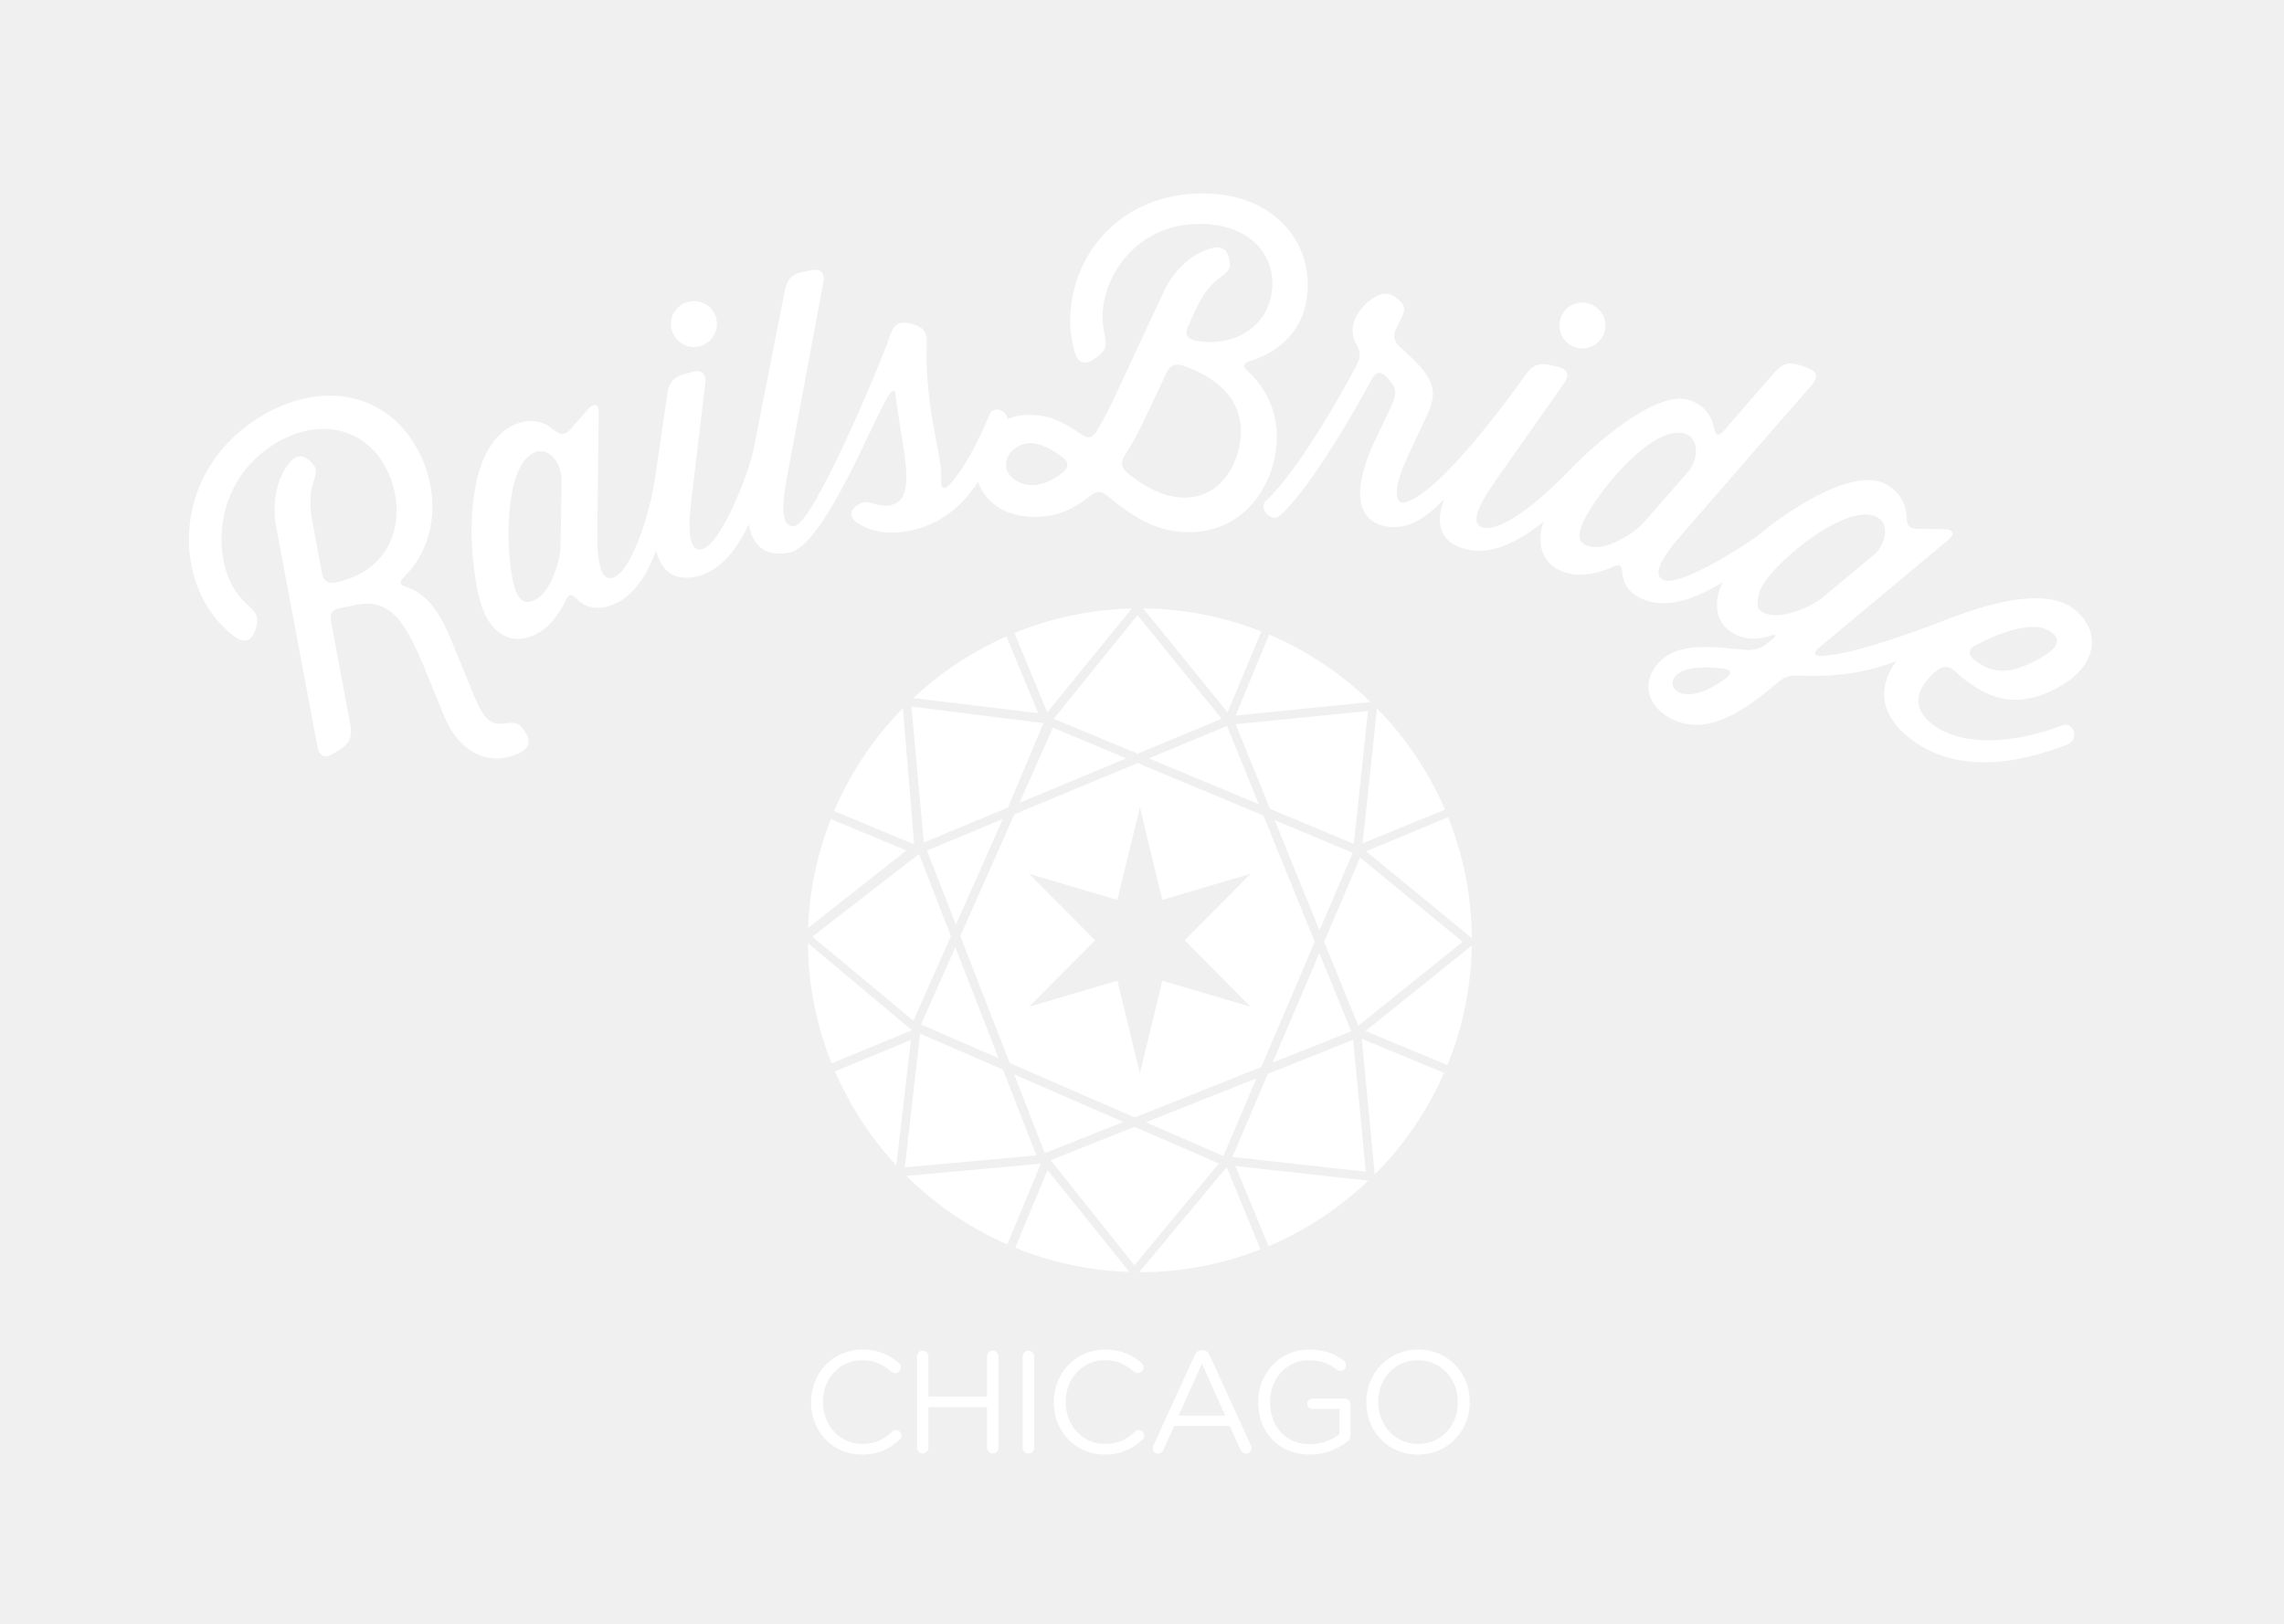
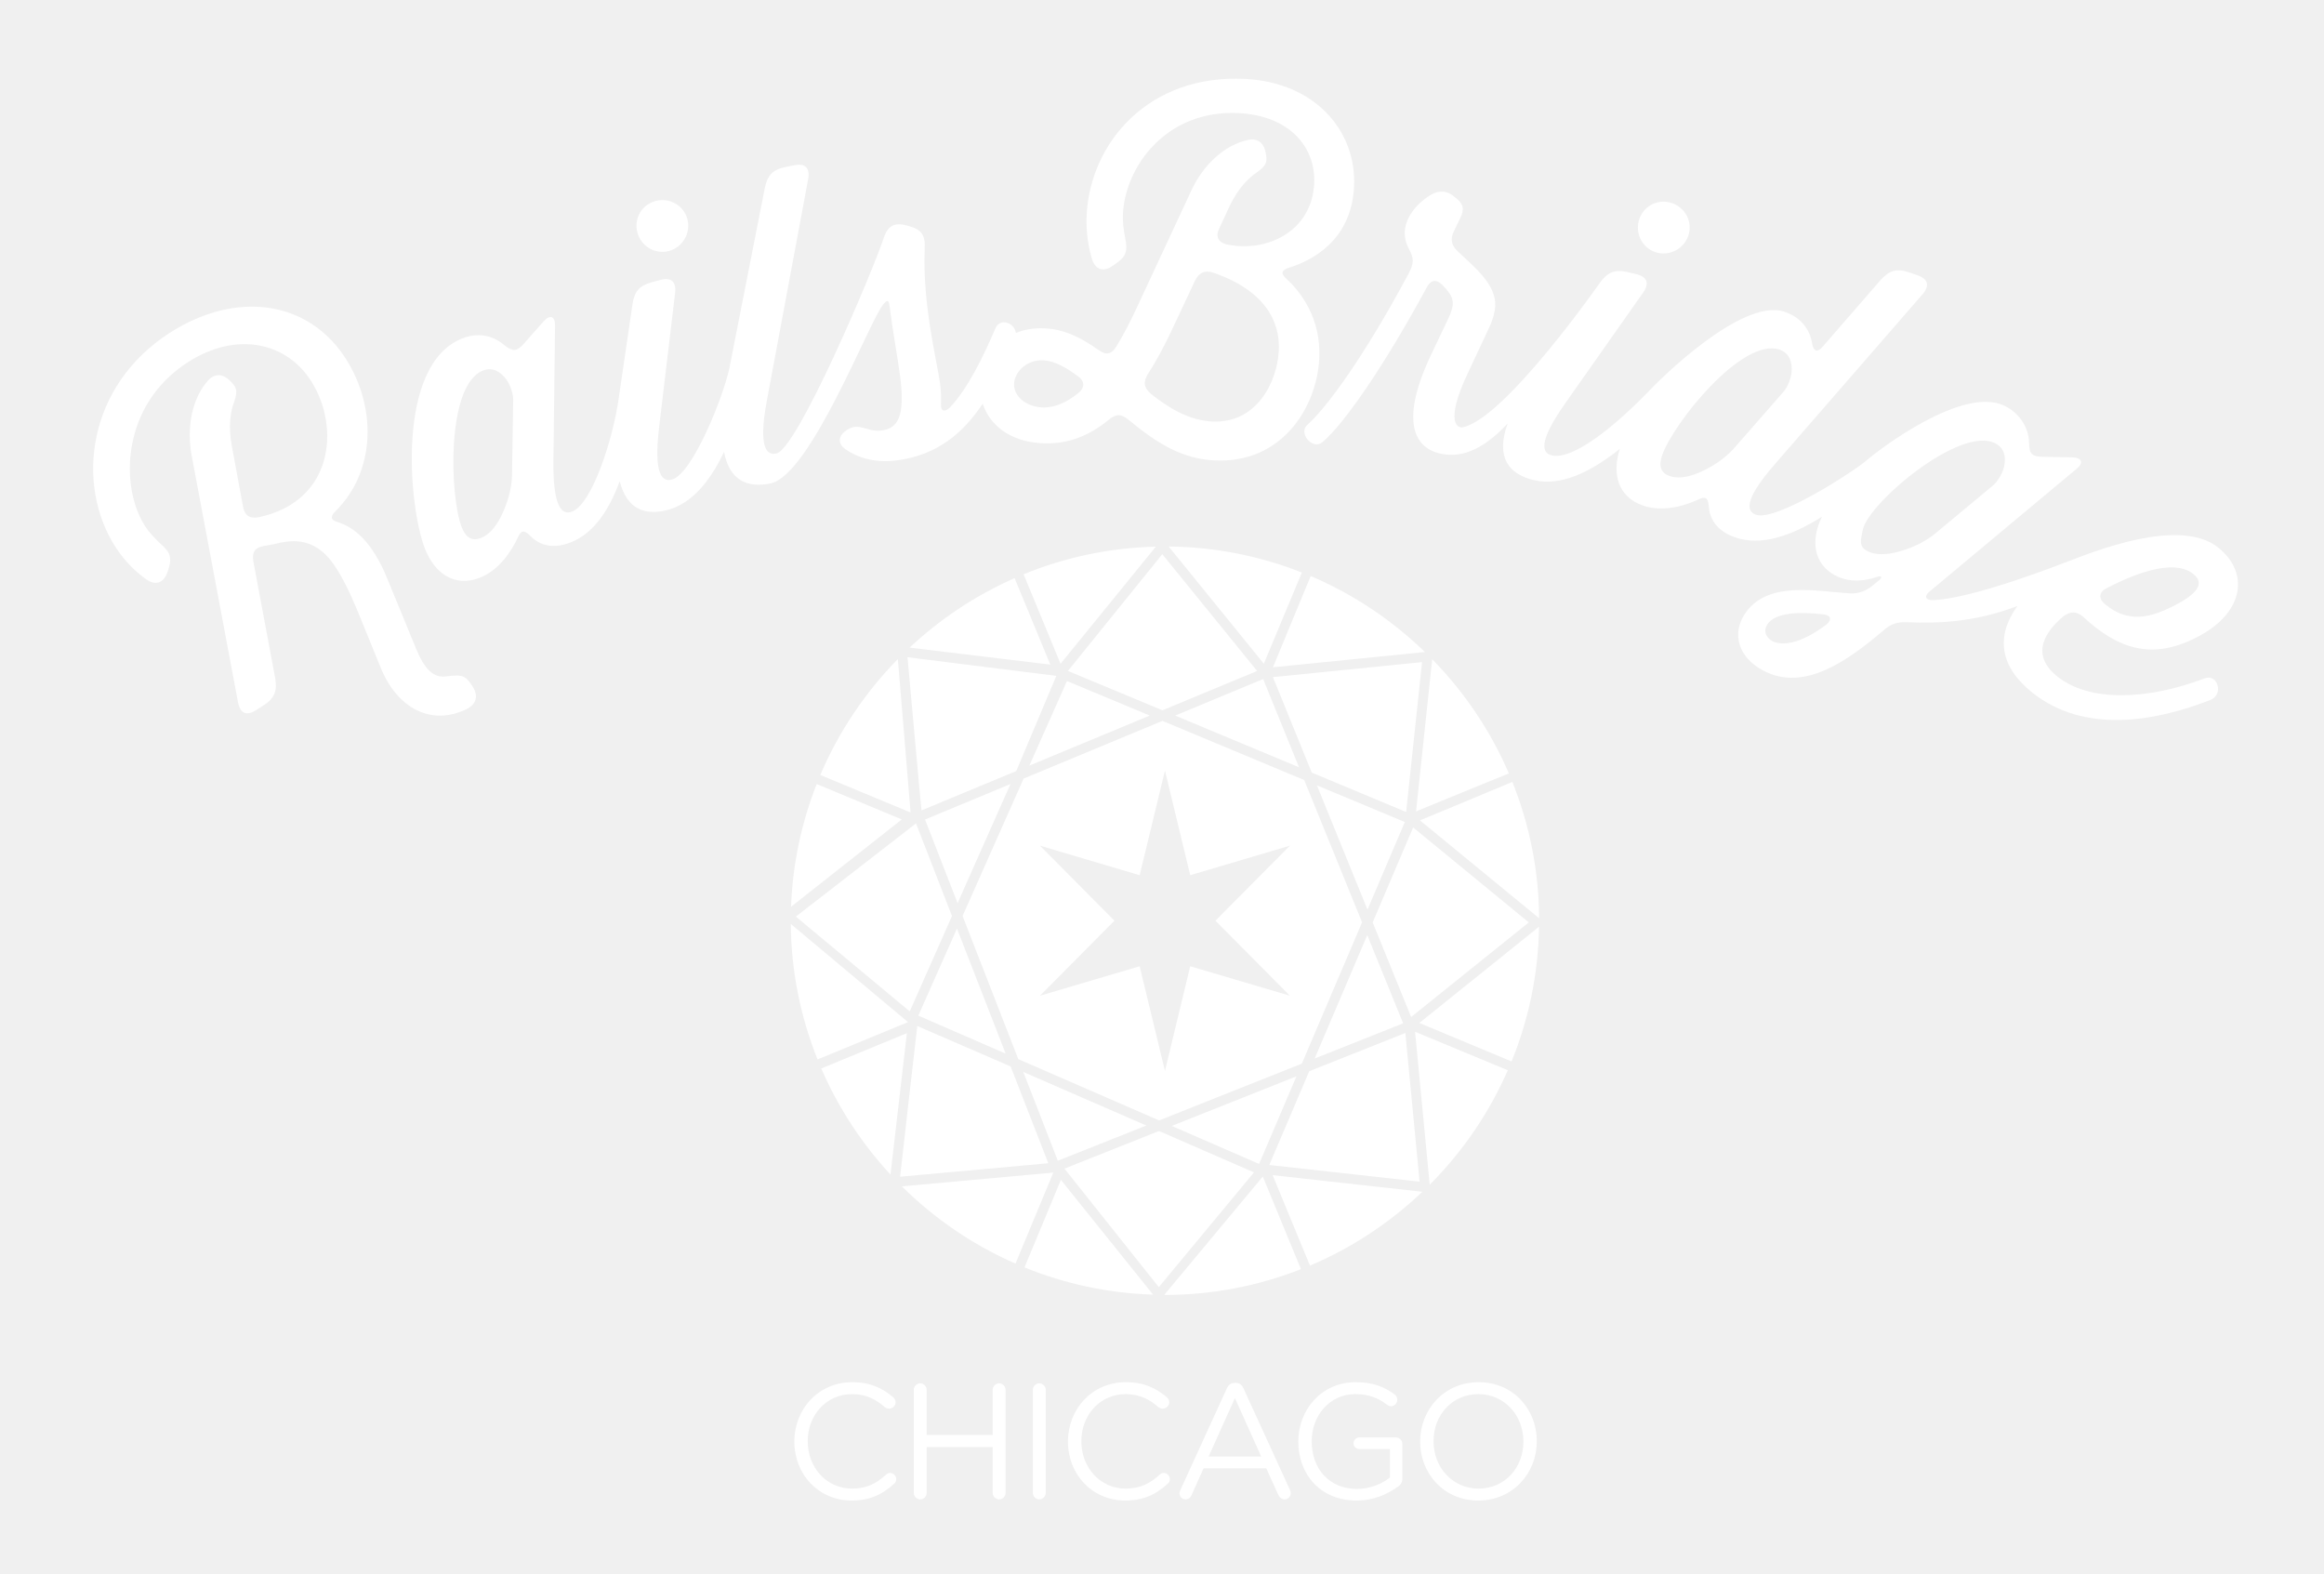
- <svg xmlns="http://www.w3.org/2000/svg" width="1440px" height="1024px" viewBox="0 0 1440 1024" version="1.1">
+ <svg xmlns="http://www.w3.org/2000/svg" viewBox="0 0 325 220" version="1.1">
  <defs />
  <g id="Primary" stroke="none" stroke-width="1" fill="none" fill-rule="evenodd">
    <g id="light_white" fill="#FFFFFF">
-       <g id="primary_white" transform="translate(119, 122)">
-         <path d="M424.419,795.268 C434.928,795.268 441.872,791.611 448.177,785.852 C448.817,785.304 449.365,784.39 449.365,783.293 C449.365,781.464 447.72,779.819 445.893,779.819 C444.979,779.819 444.157,780.276 443.609,780.825 C438.126,785.852 432.552,788.595 424.602,788.595 C410.53,788.595 399.839,776.985 399.839,762.176 L399.839,761.993 C399.839,747.276 410.439,735.757 424.602,735.757 C432.461,735.757 438.035,738.683 442.969,743.07 C443.517,743.436 444.34,743.893 445.345,743.893 C447.264,743.893 449,742.248 449,740.328 C449,739.048 448.269,738.043 447.538,737.403 C441.598,732.466 435.019,729.084 424.693,729.084 C405.87,729.084 392.346,744.076 392.346,762.176 L392.346,762.359 C392.346,780.733 405.961,795.268 424.419,795.268 L424.419,795.268 Z M459.143,790.972 C459.143,792.983 460.787,794.628 462.706,794.628 C464.717,794.628 466.361,792.983 466.361,790.972 L466.361,765.376 L503.278,765.376 L503.278,790.972 C503.278,792.983 504.922,794.628 506.933,794.628 C508.852,794.628 510.496,792.983 510.496,790.972 L510.496,733.381 C510.496,731.369 508.852,729.724 506.933,729.724 C504.922,729.724 503.278,731.369 503.278,733.381 L503.278,758.611 L466.361,758.611 L466.361,733.381 C466.361,731.369 464.717,729.724 462.706,729.724 C460.787,729.724 459.143,731.369 459.143,733.381 L459.143,790.972 Z M525.756,790.972 C525.756,792.983 527.401,794.628 529.32,794.628 C531.33,794.628 532.975,792.983 532.975,790.972 L532.975,733.381 C532.975,731.369 531.33,729.724 529.32,729.724 C527.401,729.724 525.756,731.369 525.756,733.381 L525.756,790.972 Z M577.476,795.268 C587.984,795.268 594.929,791.611 601.234,785.852 C601.873,785.304 602.421,784.39 602.421,783.293 C602.421,781.464 600.777,779.819 598.949,779.819 C598.035,779.819 597.213,780.276 596.665,780.825 C591.182,785.852 585.608,788.595 577.658,788.595 C563.586,788.595 552.895,776.985 552.895,762.176 L552.895,761.993 C552.895,747.276 563.495,735.757 577.658,735.757 C585.517,735.757 591.091,738.683 596.025,743.07 C596.573,743.436 597.396,743.893 598.401,743.893 C600.32,743.893 602.056,742.248 602.056,740.328 C602.056,739.048 601.325,738.043 600.594,737.403 C594.654,732.466 588.075,729.084 577.75,729.084 C558.926,729.084 545.402,744.076 545.402,762.176 L545.402,762.359 C545.402,780.733 559.017,795.268 577.476,795.268 L577.476,795.268 Z M607.813,791.337 C607.813,793.165 609.275,794.628 611.102,794.628 C612.747,794.628 613.935,793.714 614.575,792.16 L621.245,777.259 L656.334,777.259 L663.004,791.977 C663.644,793.44 664.832,794.628 666.568,794.628 C668.487,794.628 670.04,793.074 670.04,791.154 C670.04,790.606 669.858,789.966 669.583,789.326 L643.632,732.649 C642.81,730.638 641.348,729.45 639.155,729.45 L638.789,729.45 C636.505,729.45 635.134,730.638 634.221,732.649 L608.27,789.418 C607.904,790.149 607.813,790.789 607.813,791.337 L607.813,791.337 Z M624.078,770.678 L638.789,737.951 L653.501,770.678 L624.078,770.678 Z M706.774,795.268 C716.277,795.268 724.135,791.794 729.984,787.498 C731.628,786.401 732.451,784.847 732.451,783.11 L732.451,763.639 C732.451,761.628 730.806,759.982 728.887,759.982 L708.327,759.982 C706.591,759.982 705.129,761.445 705.129,763.273 C705.129,765.01 706.591,766.473 708.327,766.473 L725.506,766.473 L725.506,782.379 C721.12,785.944 714.358,788.778 707.048,788.778 C691.514,788.778 681.737,777.442 681.737,762.176 L681.737,761.993 C681.737,747.733 691.879,735.757 706.043,735.757 C714.084,735.757 719.201,738.134 723.77,741.608 C724.501,742.156 725.232,742.522 726.054,742.522 C727.973,742.522 729.618,740.877 729.618,738.865 C729.618,737.586 728.978,736.58 728.156,735.94 C722.308,731.644 716.003,729.084 706.317,729.084 C687.128,729.084 674.244,744.624 674.244,762.176 L674.244,762.359 C674.244,780.642 686.671,795.268 706.774,795.268 L706.774,795.268 Z M774.941,795.268 C794.404,795.268 807.654,779.819 807.654,762.176 L807.654,761.993 C807.654,744.35 794.587,729.084 775.124,729.084 C755.66,729.084 742.411,744.533 742.411,762.176 L742.411,762.359 C742.411,780.002 755.478,795.268 774.941,795.268 L774.941,795.268 Z M775.124,788.595 C760.503,788.595 749.904,776.711 749.904,762.176 L749.904,761.993 C749.904,747.458 760.321,735.757 774.941,735.757 C789.561,735.757 800.161,747.641 800.161,762.176 L800.161,762.359 C800.161,776.894 789.744,788.595 775.124,788.595 L775.124,788.595 Z" id="CHICAGO" />
-         <path d="M677.548,392.288 L598.257,359.199 L520.588,391.468 L486.449,468.321 L517.61,548.386 L596.393,582.667 L676.225,550.903 L709.915,471.87 L677.548,392.288 L677.548,392.288 Z M669.567,512.93 L613.785,496.446 L599.656,554.971 L585.501,496.446 L529.742,512.93 L571.394,470.958 L529.742,428.989 L585.501,445.517 L599.656,386.97 L613.785,445.517 L669.567,428.989 L627.892,470.958 L669.567,512.93 Z M660.053,329.226 L745.076,320.676 C726.674,302.864 705.065,288.348 681.171,278.188 C681.137,278.344 660.053,329.226 660.053,329.226 Z M541.245,327.265 L594.535,261.747 C568.438,262.38 543.506,267.802 520.585,277.206 L541.245,327.265 Z M742.294,414.844 L808.962,469.588 C808.789,442.676 803.467,416.959 793.978,393.332 C793.766,393.514 742.294,414.844 742.294,414.844 Z M407.401,553.621 C416.903,575.59 430.07,595.62 446.123,612.955 L455.285,533.861 L407.401,553.621 Z M659.883,613.278 L680.772,663.87 C704.206,653.961 725.443,639.866 743.636,622.585 L659.883,613.278 Z M676.245,276.229 C653.11,267.082 627.996,261.931 601.735,261.671 L654.96,327.217 C654.96,327.217 676.178,276.344 676.245,276.229 Z M535.513,327.719 L515.551,279.355 C493.783,288.962 473.949,302.167 456.797,318.221 L535.513,327.719 Z M793.535,549.672 C803.068,526.332 808.482,500.922 808.909,474.323 L741.948,528.16 C741.948,528.16 793.445,549.622 793.535,549.672 Z M452.485,619.557 C470.715,637.606 492.237,652.323 516.039,662.757 L537.199,611.855 L452.485,619.557 Z M510.541,545.308 L483.318,475.367 L461.689,524.05 L510.541,545.308 Z M683.392,548.054 L732.892,528.358 L712.821,479.011 L683.392,548.054 Z M654.393,614.051 L599.248,680.261 C599.382,680.261 599.513,680.273 599.647,680.273 C626.472,680.273 652.116,675.127 675.72,665.865 L654.393,614.051 Z M452.441,414.322 L404.845,394.538 C396.403,415.941 391.39,439.032 390.5,463.159 L452.441,414.322 Z M605.377,356.241 L674.643,385.145 L654.575,335.801 L605.377,356.241 Z M513.338,552.493 L461.106,529.863 C460.997,530.281 451.492,614.152 451.492,614.152 L534.402,606.612 L513.338,552.493 Z M545.368,331.274 L598.26,353.272 L651.206,331.274 L598.165,265.957 L545.368,331.274 Z M749.148,324.711 L740.111,409.824 C740.111,409.824 791.754,388.599 792.039,388.58 C781.744,364.674 767.109,343.064 749.148,324.711 Z M738.49,418.801 L715.846,471.921 L737.362,524.826 L803.171,471.915 L738.49,418.801 Z M739.564,533.094 L747.752,618.642 C766.035,600.314 780.915,578.618 791.45,554.606 C791.361,554.578 739.564,533.094 739.564,533.094 Z M543.43,609.629 L596.217,675.917 L649.454,611.724 L596.298,588.594 L543.43,609.629 Z M390.349,472.769 C390.581,499.513 395.886,525.068 405.322,548.559 L455.924,527.675 L390.349,472.769 Z M465.451,414.375 L483.653,461.135 L513.243,394.518 L465.451,414.375 Z M521.082,664.88 C543.419,673.977 567.654,679.304 593.005,680.102 L541.441,615.913 L521.082,664.88 Z M734.128,533.758 L680.367,555.147 L658.016,607.583 L742.09,616.917 L734.128,533.758 Z M733.829,415.773 L684.665,395.258 L712.941,464.777 L733.829,415.773 Z M589.227,585.519 L520.41,555.571 L539.73,605.211 L589.227,585.519 Z M455.647,323.595 C455.647,323.595 463.333,409.004 463.461,409.277 L516.472,387.252 L538.894,334.028 L455.647,323.595 Z M450.242,324.614 C432.018,343.212 417.194,365.157 406.865,389.451 L457.361,410.443 L450.242,324.614 Z M673.203,557.999 L603.465,585.745 L652.314,607.003 L673.203,557.999 Z M743.471,326.338 L660.047,334.726 L681.762,388.117 L734.572,410.153 L743.471,326.338 Z M393.188,468.667 L456.898,521.681 L480.521,468.335 L460.394,416.538 L393.188,468.667 Z M523.817,384.202 L591.141,356.23 L544.829,336.903 L523.817,384.202 Z" id="gem" />
-         <path d="M1102.13,300.83 C1106.139,297.704 1109.668,297.814 1113.381,301.087 C1132.791,319.035 1151.359,324.845 1175.039,313.34 C1203.351,299.815 1206.812,276.652 1188.797,262.238 C1167.209,244.96 1118.748,264.771 1105.762,269.637 C1102.325,270.925 1051.416,291.109 1028.968,291.665 C1024.966,291.663 1024.286,289.433 1027.198,286.983 L1109.506,218.311 C1113.703,214.949 1112.623,211.971 1107.361,211.83 L1090.728,211.489 C1084.622,211.43 1083.087,209.81 1083.035,203.91 C1082.873,194.216 1076.775,186.633 1069.376,183.005 C1045.716,171.404 998.063,208.28 992.158,213.485 C985.512,219.347 941.64,247.821 930.29,243.903 C925.393,242.215 922.625,236.528 940.787,215.651 L1023.389,120.634 C1027.532,115.838 1026.607,112.029 1020.597,109.955 L1015.926,108.342 C1009.026,105.962 1004.843,107.257 1000.021,112.568 L967.39,150.117 C964.602,153.14 962.521,152.672 961.749,148.42 C960.843,142.379 957.208,134.154 946.303,130.389 C922.01,122.006 873.784,171.204 872.977,172.051 C851.156,194.988 827.727,213.433 816.038,210.695 C810.996,209.513 807.662,204.136 823.605,181.515 L867.127,119.657 C870.762,114.466 869.45,110.772 863.261,109.319 L858.447,108.192 C851.342,106.525 847.314,108.241 843.057,114.014 C843.057,114.014 790.286,189.649 766.431,194.955 C763.213,195.671 756.211,192.055 768.966,164.916 L780.928,139.382 C783.317,134.323 784.25,130.13 784.398,127.31 C785.045,115.085 772.825,105.48 763.625,96.741 C759.801,93.238 759.048,89.662 761.412,85.071 L764.856,77.947 C767.233,73.121 766.692,70.03 762.384,66.737 L760.804,65.473 C757.414,62.702 752.948,62.464 749.061,64.616 C741.288,68.917 734.258,77.032 733.811,85.495 C733.634,88.786 734.414,91.891 735.909,94.799 C739.136,100.628 739,103.215 735.854,109.176 C711.253,155.254 689.91,184.298 679.278,193.632 C674.08,198.308 682.303,207.703 687.478,203.498 C699.546,193.766 723.052,159.416 746.06,116.789 C748.412,112.436 751.505,111.892 755.079,115.617 C759.542,120.332 760.828,122.757 760.642,126.286 C760.616,126.754 760.493,129.106 758.363,133.706 L748.544,154.402 C729.71,193.95 739.972,209.346 758.544,210.33 C770.169,210.947 780.918,203.969 791.34,192.872 C784.377,212.176 792.409,221.357 806.021,224.547 C820.949,228.048 837.365,220.399 854.127,207.027 C849.567,220.844 853.009,233.919 867.061,238.769 C878.41,242.686 890.737,238.722 897.842,235.447 C902.035,233.406 903.438,234.388 903.836,239.009 C904.149,244.595 906.894,252.517 918.691,256.588 C933.087,261.555 949.886,255.856 967.185,245.01 C960.892,257.607 962.13,271.188 974.466,277.775 C982.984,282.321 992.081,280.777 998.037,278.618 C1000.586,277.844 1001.083,278.91 999.145,280.544 L995.374,283.602 C991.925,286.564 987.356,288.127 982.937,287.903 C964.327,286.771 935.954,280.429 923.743,299.796 C916.704,310.981 920.577,323.724 934.28,331.041 C957.54,343.462 982.475,324.753 1001.441,308.726 C1005.544,305.044 1009.158,303.773 1014.629,304.025 C1031.605,304.71 1052.169,304.272 1076.533,294.923 C1063.99,312.292 1066.963,329.071 1084.73,343.292 C1114.141,366.827 1154.184,359.371 1184.517,347.464 C1192.056,344.448 1188.567,332.611 1181.174,335.439 C1148.708,347.751 1116.646,348.629 1098.815,334.361 C1082.272,321.121 1094.003,307.593 1102.13,300.83 L1102.13,300.83 Z M1126.18,285.095 C1138.057,278.92 1162.913,267.455 1174.86,277.015 C1181.294,282.164 1177.763,288.084 1162.835,295.434 C1151.399,301.058 1138.603,304.99 1125.479,293.883 C1121.802,290.94 1122.061,287.227 1126.18,285.095 L1126.18,285.095 Z M917.952,206.773 C915.84,209.28 911.256,213.179 908.41,214.935 C901.663,219.33 890.433,225.169 881.977,222.25 C877.08,220.559 875.63,216.823 877.782,210.592 C883.849,193.011 922.554,144.359 943.473,151.577 C949.484,153.651 950.541,159.245 950.195,163.859 C950.009,167.282 948.019,172.322 945.908,174.832 L917.952,206.773 L917.952,206.773 Z M969.622,305.343 C954.894,316.429 944.867,317.213 939.565,314.649 C935.827,312.653 934.443,309.246 936.218,305.922 C940.432,298.033 955.805,298.233 967.879,299.61 C972.185,300.041 972.96,302.591 969.622,305.343 L969.622,305.343 Z M1019.676,261.084 C1012.322,264.361 1000.313,268.359 992.422,264.145 C987.855,261.703 988.655,258.398 990.117,251.971 C993.481,237.173 1044.763,193.616 1064.284,204.038 C1069.889,207.032 1070.054,212.725 1068.985,217.223 C1068.262,220.576 1065.506,225.242 1063.024,227.386 L1030.383,254.525 C1027.907,256.67 1022.765,259.796 1019.676,261.084 Z M875.251,97.381 C883.044,99.206 890.968,94.295 892.795,86.5 C894.619,78.708 889.654,71.012 881.859,69.188 C874.067,67.358 866.428,72.097 864.598,79.89 C862.772,87.684 867.456,95.552 875.251,97.381 Z M197.332,334.351 C190.328,335.192 185.339,329.998 180.791,318.936 L165.157,280.881 C159.867,267.78 151.738,252.859 137.269,248.129 C132.918,246.999 132.499,245.031 135.762,241.829 C158.48,219.229 158.539,183.446 141.441,156.655 C120.415,123.717 79.963,118.536 43.254,141.969 C-3.38,171.733 -9.767,226.92 12.4,261.645 C17.972,270.376 24.517,276.255 29.668,279.946 C34.819,283.642 39.221,282.227 41.488,276.591 C44.53,268.227 43.676,265.14 37.512,259.86 C34.692,257.19 31.493,253.927 28.957,249.958 C15.025,228.13 15.738,182.433 53.243,158.494 C80.627,141.014 108.315,147.638 121.995,169.069 C138.46,194.866 134.564,236.452 92.723,245.285 C87.741,246.232 84.905,244.412 83.958,239.43 L77.592,204.951 C75.589,193.94 77.06,185.741 79.057,180.557 C81.143,174.201 80.526,172.357 75.391,167.816 C71.921,165.003 67.804,165.118 64.668,168.515 C55.256,178.711 52.518,194.983 55.03,209.857 L81.131,348.756 C82.313,354.986 85.872,356.624 91.228,353.203 L95.395,350.543 C101.549,346.616 103.131,342.534 101.965,335.458 L89.688,269.844 C88.94,264.736 90.491,262.351 95.473,261.404 L100.977,260.404 C109.245,258.478 123.358,254.775 135.155,272.382 C139.28,278.406 143.425,286.651 148.101,297.911 L160.926,329.384 C170.329,352.427 189.337,362.076 208.787,352.733 C214.524,349.91 215.727,345.23 212.434,340.072 C208.507,333.92 206.829,333.038 197.332,334.351 Z M322.215,96.385 C329.941,94.295 334.581,86.208 332.491,78.484 C330.4,70.758 322.377,66.344 314.651,68.434 C306.924,70.525 302.449,78.322 304.539,86.048 C306.632,93.775 314.488,98.476 322.215,96.385 Z M663.322,152.241 C662.399,169.638 651.021,193.079 625.866,191.744 C612.702,191.047 601.298,183.841 591.796,176.265 C587.742,172.75 587.434,169.669 590.021,165.328 C595.667,156.669 599.888,148.17 603.073,141.503 L616.358,113.213 C618.735,108.387 621.878,106.904 626.975,108.59 C660.996,120.53 663.896,141.428 663.322,152.241 L663.322,152.241 Z M551.031,175.99 C544.632,181.073 537.862,184.251 530.811,183.874 C521.644,183.389 514.889,177.374 515.252,170.556 C515.6,163.974 522.333,157.025 531.736,157.521 C537.848,157.846 544.256,161.486 550.836,166.314 C554.93,169.125 554.965,172.899 551.031,175.99 L551.031,175.99 Z M234.408,221.866 C234.42,225.145 233.445,231.082 232.407,234.263 C230.104,241.978 225.314,253.692 216.975,256.934 C212.149,258.81 208.625,256.896 206.238,250.754 C199.498,233.42 197.56,171.279 218.188,163.258 C224.111,160.956 228.534,164.539 231.253,168.282 C233.325,171.011 235.069,176.145 235.081,179.422 L234.408,221.866 L234.408,221.866 Z M667.583,111.921 C664.204,108.912 664.774,107.057 669.327,105.649 C681.552,101.817 703.828,90.74 705.424,60.651 C707.081,29.385 683.77,2.22 644.749,0.151 C590.916,-2.705 558.014,35.391 555.857,76.059 C555.335,85.93 556.99,94.74 558.793,100.729 C560.598,106.718 564.989,108.366 570.124,104.868 L571.101,104.213 C577.947,99.625 579.037,96.852 577.344,88.748 C576.602,84.937 575.901,80.422 576.174,75.25 C577.52,49.862 599.768,17.096 641.14,19.288 C669.819,20.809 684.189,38.781 683.13,58.761 C681.71,85.561 656.563,97.428 634.181,92.706 C629.532,91.515 627.811,88.36 629.93,83.993 L635.787,71.339 C640.566,61.219 646.531,55.408 651.174,52.353 C656.57,48.395 657.139,46.54 655.807,40.575 L655.609,39.859 C654.423,35.551 651.009,33.249 646.48,34.188 C632.658,36.992 620.96,48.628 614.583,62.198 L584.258,127.305 C581.064,134.208 577.099,142.247 572.459,149.781 C569.869,154.122 566.766,154.901 562.682,151.855 C551.092,143.697 542.323,140.166 532.685,139.658 C526.39,139.323 520.933,140.329 516.26,142.226 C515.598,136.604 507.457,133.485 504.832,139.615 C497.876,155.92 488.996,173.89 479.343,183.89 C476.398,186.873 474.15,185.972 474.348,181.913 C474.576,178.085 474.308,174.088 473.776,169.881 C471.977,157.533 463.93,125.803 465.261,95.022 C465.748,87.604 463.436,84.339 456.308,82.392 L455.081,82.072 C448.449,80.299 444.657,82.204 442.418,88.894 C436.25,107.648 394.011,207.286 382.242,209.659 C377.164,210.683 371.895,207.183 376.978,179.983 L400.059,56.221 C401.203,49.984 398.474,47.174 392.245,48.431 L387.398,49.408 C380.246,50.848 377.296,54.083 375.829,61.103 C375.829,61.103 356.242,160.763 355.986,161.982 C352.699,177.584 335.476,221.082 323.886,224.218 C318.886,225.571 313.401,222.421 316.694,194.946 L325.638,119.85 C326.372,113.552 323.467,110.925 317.332,112.585 L312.56,113.877 C305.514,115.782 302.783,119.205 301.778,126.305 C301.778,126.305 294.36,176.92 294.04,179.154 C290.706,202.498 279.02,237.86 268.049,242.126 C262.345,244.344 257.274,239.748 257.569,213.871 L258.475,138.25 C258.656,132.873 255.695,131.752 252.159,135.653 L240.931,148.354 C237.045,152.643 234.813,152.754 230.083,149.034 C225.488,145.013 217.394,141.087 206.643,145.268 C169.345,159.772 176.532,239.32 185.66,262.796 C191.037,276.617 202.238,284.64 216.281,279.178 C227.47,274.828 234.309,263.834 237.612,256.741 C239.491,252.475 241.195,252.315 244.486,255.582 C248.338,259.641 255.553,263.907 267.183,259.387 C279.896,254.443 288.547,241.728 294.657,225.148 C298.71,241.224 309.311,244.501 321.643,241.165 C334.942,237.566 345.02,225.475 353.029,208.755 C356.04,224.997 366.394,228.943 378.897,226.424 C401.337,221.899 433.919,136.385 441.945,126.446 C444.129,123.743 445.123,123.435 445.565,126.938 C447.486,142.12 450.222,156.248 451.578,166.992 C454.356,188.95 450.217,195.64 441.109,196.794 C432.234,197.914 428.281,191.059 420.319,197.524 C416.877,200.332 416.912,204.36 420.566,206.983 C426.061,211.034 435.85,215.255 449.396,213.541 C472.175,210.662 486.776,198.232 497.687,181.805 C501.525,193.364 512.465,202.941 530.691,203.906 C545.972,204.716 557.813,199.216 567.913,191.028 C572.358,187.257 575.178,187.405 579.47,190.934 C595.956,204.539 609.441,212.56 627.307,213.508 C664.918,215.502 684.502,184.008 685.95,156.74 C687.17,133.704 675.224,118.927 667.583,111.921 L667.583,111.921 Z" id="RailsBridge" />
+       <g id="primary_light-white" transform="translate(13, 11)">
+         <path d="M106.105,198.817 C108.732,198.817 110.468,197.903 112.044,196.463 C112.204,196.326 112.341,196.097 112.341,195.823 C112.341,195.366 111.93,194.955 111.473,194.955 C111.245,194.955 111.039,195.069 110.902,195.206 C109.531,196.463 108.138,197.149 106.151,197.149 C102.633,197.149 99.96,194.246 99.96,190.544 L99.96,190.498 C99.96,186.819 102.61,183.939 106.151,183.939 C108.115,183.939 109.509,184.671 110.742,185.768 C110.879,185.859 111.085,185.973 111.336,185.973 C111.816,185.973 112.25,185.562 112.25,185.082 C112.25,184.762 112.067,184.511 111.884,184.351 C110.4,183.117 108.755,182.271 106.173,182.271 C101.467,182.271 98.087,186.019 98.087,190.544 L98.087,190.59 C98.087,195.183 101.49,198.817 106.105,198.817 L106.105,198.817 Z M114.786,197.743 C114.786,198.246 115.197,198.657 115.677,198.657 C116.179,198.657 116.59,198.246 116.59,197.743 L116.59,191.344 L125.819,191.344 L125.819,197.743 C125.819,198.246 126.231,198.657 126.733,198.657 C127.213,198.657 127.624,198.246 127.624,197.743 L127.624,183.345 C127.624,182.842 127.213,182.431 126.733,182.431 C126.231,182.431 125.819,182.842 125.819,183.345 L125.819,189.653 L116.59,189.653 L116.59,183.345 C116.59,182.842 116.179,182.431 115.677,182.431 C115.197,182.431 114.786,182.842 114.786,183.345 L114.786,197.743 Z M131.439,197.743 C131.439,198.246 131.85,198.657 132.33,198.657 C132.833,198.657 133.244,198.246 133.244,197.743 L133.244,183.345 C133.244,182.842 132.833,182.431 132.33,182.431 C131.85,182.431 131.439,182.842 131.439,183.345 L131.439,197.743 Z M144.369,198.817 C146.996,198.817 148.732,197.903 150.308,196.463 C150.468,196.326 150.605,196.097 150.605,195.823 C150.605,195.366 150.194,194.955 149.737,194.955 C149.509,194.955 149.303,195.069 149.166,195.206 C147.796,196.463 146.402,197.149 144.415,197.149 C140.897,197.149 138.224,194.246 138.224,190.544 L138.224,190.498 C138.224,186.819 140.874,183.939 144.415,183.939 C146.379,183.939 147.773,184.671 149.006,185.768 C149.143,185.859 149.349,185.973 149.6,185.973 C150.08,185.973 150.514,185.562 150.514,185.082 C150.514,184.762 150.331,184.511 150.148,184.351 C148.664,183.117 147.019,182.271 144.437,182.271 C139.732,182.271 136.351,186.019 136.351,190.544 L136.351,190.59 C136.351,195.183 139.754,198.817 144.369,198.817 L144.369,198.817 Z M151.953,197.834 C151.953,198.291 152.319,198.657 152.776,198.657 C153.187,198.657 153.484,198.428 153.644,198.04 L155.311,194.315 L164.083,194.315 L165.751,197.994 C165.911,198.36 166.208,198.657 166.642,198.657 C167.122,198.657 167.51,198.269 167.51,197.789 C167.51,197.651 167.464,197.491 167.396,197.332 L160.908,183.162 C160.703,182.66 160.337,182.362 159.789,182.362 L159.697,182.362 C159.126,182.362 158.784,182.66 158.555,183.162 L152.067,197.354 C151.976,197.537 151.953,197.697 151.953,197.834 L151.953,197.834 Z M156.019,192.669 L159.697,184.488 L163.375,192.669 L156.019,192.669 Z M176.693,198.817 C179.069,198.817 181.034,197.949 182.496,196.874 C182.907,196.6 183.113,196.212 183.113,195.777 L183.113,190.91 C183.113,190.407 182.701,189.996 182.222,189.996 L177.082,189.996 C176.648,189.996 176.282,190.361 176.282,190.818 C176.282,191.252 176.648,191.618 177.082,191.618 L181.377,191.618 L181.377,195.595 C180.28,196.486 178.59,197.194 176.762,197.194 C172.878,197.194 170.434,194.361 170.434,190.544 L170.434,190.498 C170.434,186.933 172.97,183.939 176.511,183.939 C178.521,183.939 179.8,184.534 180.942,185.402 C181.125,185.539 181.308,185.63 181.514,185.63 C181.993,185.63 182.405,185.219 182.405,184.716 C182.405,184.396 182.245,184.145 182.039,183.985 C180.577,182.911 179.001,182.271 176.579,182.271 C171.782,182.271 168.561,186.156 168.561,190.544 L168.561,190.59 C168.561,195.16 171.668,198.817 176.693,198.817 L176.693,198.817 Z M193.735,198.817 C198.601,198.817 201.913,194.955 201.913,190.544 L201.913,190.498 C201.913,186.088 198.647,182.271 193.781,182.271 C188.915,182.271 185.603,186.133 185.603,190.544 L185.603,190.59 C185.603,195 188.869,198.817 193.735,198.817 L193.735,198.817 Z M193.781,197.149 C190.126,197.149 187.476,194.178 187.476,190.544 L187.476,190.498 C187.476,186.865 190.08,183.939 193.735,183.939 C197.39,183.939 200.04,186.91 200.04,190.544 L200.04,190.59 C200.04,194.223 197.436,197.149 193.781,197.149 L193.781,197.149 Z" id="CHICAGO" />
+         <path d="M169.387,98.072 L149.564,89.8 L130.147,97.867 L121.612,117.08 L129.403,137.096 L149.098,145.667 L169.056,137.726 L177.479,117.968 L169.387,98.072 L169.387,98.072 Z M167.392,128.232 L153.446,124.112 L149.914,138.743 L146.375,124.112 L132.435,128.232 L142.848,117.739 L132.435,107.247 L146.375,111.379 L149.914,96.742 L153.446,111.379 L167.392,107.247 L156.973,117.739 L167.392,128.232 Z M165.013,82.307 L186.269,80.169 C181.668,75.716 176.266,72.087 170.293,69.547 C170.284,69.586 165.013,82.307 165.013,82.307 Z M135.311,81.816 L148.634,65.437 C142.11,65.595 135.876,66.95 130.146,69.301 L135.311,81.816 Z M185.573,103.711 L202.24,117.397 C202.197,110.669 200.867,104.24 198.495,98.333 C198.442,98.378 185.573,103.711 185.573,103.711 Z M101.85,138.405 C104.226,143.898 107.518,148.905 111.531,153.239 L113.821,133.465 L101.85,138.405 Z M164.971,153.32 L170.193,165.968 C176.051,163.49 181.361,159.967 185.909,155.646 L164.971,153.32 Z M169.061,69.057 C163.277,66.771 156.999,65.483 150.434,65.418 L163.74,81.804 C163.74,81.804 169.045,69.086 169.061,69.057 Z M133.878,81.93 L128.888,69.839 C123.446,72.241 118.487,75.542 114.199,79.555 L133.878,81.93 Z M198.384,137.418 C200.767,131.583 202.12,125.231 202.227,118.581 L185.487,132.04 C185.487,132.04 198.361,137.405 198.384,137.418 Z M113.121,154.889 C117.679,159.401 123.059,163.081 129.01,165.689 L134.3,152.964 L113.121,154.889 Z M127.635,136.327 L120.829,118.842 L115.422,131.012 L127.635,136.327 Z M170.848,137.013 L183.223,132.09 L178.205,119.753 L170.848,137.013 Z M163.598,153.513 L149.812,170.065 C149.846,170.065 149.878,170.068 149.912,170.068 C156.618,170.068 163.029,168.782 168.93,166.466 L163.598,153.513 Z M113.11,103.581 L101.211,98.634 C99.101,103.985 97.848,109.758 97.625,115.79 L113.11,103.581 Z M151.344,89.06 L168.661,96.286 L163.644,83.95 L151.344,89.06 Z M128.334,138.123 L115.277,132.466 C115.249,132.57 112.873,153.538 112.873,153.538 L133.601,151.653 L128.334,138.123 Z M136.342,82.819 L149.565,88.318 L162.802,82.819 L149.541,66.489 L136.342,82.819 Z M187.287,81.178 L185.028,102.456 C185.028,102.456 197.939,97.15 198.01,97.145 C195.436,91.168 191.777,85.766 187.287,81.178 Z M184.622,104.7 L178.961,117.98 L184.341,131.206 L200.793,117.979 L184.622,104.7 Z M184.891,133.273 L186.938,154.66 C191.509,150.078 195.229,144.654 197.862,138.651 C197.84,138.644 184.891,133.273 184.891,133.273 Z M135.858,152.407 L149.054,168.979 L162.363,152.931 L149.075,147.148 L135.858,152.407 Z M97.587,118.192 C97.645,124.878 98.972,131.267 101.33,137.14 L113.981,131.919 L97.587,118.192 Z M116.363,103.594 L120.913,115.284 L128.311,98.63 L116.363,103.594 Z M130.271,166.22 C135.855,168.494 141.914,169.826 148.251,170.026 L135.36,153.978 L130.271,166.22 Z M183.532,133.439 L170.092,138.787 L164.504,151.896 L185.522,154.229 L183.532,133.439 Z M183.457,103.943 L171.166,98.814 L178.235,116.194 L183.457,103.943 Z M147.307,146.38 L130.102,138.893 L134.932,151.303 L147.307,146.38 Z M113.912,80.899 C113.912,80.899 115.833,102.251 115.865,102.319 L129.118,96.813 L134.723,83.507 L113.912,80.899 Z M112.56,81.153 C108.005,85.803 104.298,91.289 101.716,97.363 L114.34,102.611 L112.56,81.153 Z M168.301,139.5 L150.866,146.436 L163.079,151.751 L168.301,139.5 Z M185.868,81.585 L165.012,83.682 L170.441,97.029 L183.643,102.538 L185.868,81.585 Z M98.297,117.167 L114.224,130.42 L120.13,117.084 L115.099,104.134 L98.297,117.167 Z M130.954,96.05 L147.785,89.057 L136.207,84.226 L130.954,96.05 Z" id="gem" />
+         <path d="M275.532,75.207 C276.535,74.426 277.417,74.454 278.345,75.272 C283.198,79.759 287.84,81.211 293.76,78.335 C300.838,74.954 301.703,69.163 297.199,65.559 C291.802,61.24 279.687,66.193 276.441,67.409 C275.581,67.731 262.854,72.777 257.242,72.916 C256.242,72.916 256.071,72.358 256.8,71.746 L277.376,54.578 C278.426,53.737 278.156,52.993 276.84,52.957 L272.682,52.872 C271.155,52.857 270.772,52.453 270.759,50.978 C270.718,48.554 269.194,46.658 267.344,45.751 C261.429,42.851 249.516,52.07 248.04,53.371 C246.378,54.837 235.41,61.955 232.572,60.976 C231.348,60.554 230.656,59.132 235.197,53.913 L255.847,30.158 C256.883,28.96 256.652,28.007 255.149,27.489 L253.982,27.086 C252.257,26.491 251.211,26.814 250.005,28.142 L241.847,37.529 C241.151,38.285 240.63,38.168 240.437,37.105 C240.211,35.595 239.302,33.538 236.576,32.597 C230.503,30.502 218.446,42.801 218.244,43.013 C212.789,48.747 206.932,53.358 204.01,52.674 C202.749,52.378 201.916,51.034 205.901,45.379 L216.782,29.914 C217.69,28.616 217.363,27.693 215.815,27.33 L214.612,27.048 C212.835,26.631 211.828,27.06 210.764,28.503 C210.764,28.503 197.571,47.412 191.608,48.739 C190.803,48.918 189.053,48.014 192.242,41.229 L195.232,34.846 C195.829,33.581 196.062,32.533 196.099,31.827 C196.261,28.771 193.206,26.37 190.906,24.185 C189.95,23.309 189.762,22.415 190.353,21.268 L191.214,19.487 C191.808,18.28 191.673,17.508 190.596,16.684 L190.201,16.368 C189.354,15.675 188.237,15.616 187.265,16.154 C185.322,17.229 183.565,19.258 183.453,21.374 C183.409,22.197 183.603,22.973 183.977,23.7 C184.784,25.157 184.75,25.804 183.964,27.294 C177.813,38.814 172.477,46.074 169.82,48.408 C168.52,49.577 170.576,51.926 171.869,50.875 C174.886,48.442 180.763,39.854 186.515,29.197 C187.103,28.109 187.876,27.973 188.77,28.904 C189.886,30.083 190.207,30.689 190.16,31.571 C190.154,31.689 190.123,32.277 189.591,33.427 L187.136,38.6 C182.427,48.487 184.993,52.337 189.636,52.583 C192.542,52.737 195.23,50.992 197.835,48.218 C196.094,53.044 198.102,55.339 201.505,56.137 C205.237,57.012 209.341,55.1 213.532,51.757 C212.392,55.211 213.252,58.48 216.765,59.692 C219.603,60.672 222.684,59.68 224.461,58.862 C225.509,58.352 225.859,58.597 225.959,59.752 C226.037,61.149 226.723,63.129 229.673,64.147 C233.272,65.389 237.472,63.964 241.796,61.252 C240.223,64.402 240.533,67.797 243.617,69.444 C245.746,70.58 248.02,70.194 249.509,69.655 C250.147,69.461 250.271,69.728 249.786,70.136 L248.844,70.9 C247.981,71.641 246.839,72.032 245.734,71.976 C241.082,71.693 233.989,70.107 230.936,74.949 C229.176,77.745 230.144,80.931 233.57,82.76 C239.385,85.865 245.619,81.188 250.36,77.181 C251.386,76.261 252.289,75.943 253.657,76.006 C257.901,76.177 263.042,76.068 269.133,73.731 C265.997,78.073 266.741,82.268 271.183,85.823 C278.535,91.707 288.546,89.843 296.129,86.866 C298.014,86.112 297.142,83.153 295.294,83.86 C287.177,86.938 279.161,87.157 274.704,83.59 C270.568,80.28 273.501,76.898 275.532,75.207 L275.532,75.207 Z M281.545,71.274 C284.514,69.73 290.728,66.864 293.715,69.254 C295.324,70.541 294.441,72.021 290.709,73.859 C287.85,75.265 284.651,76.247 281.37,73.471 C280.45,72.735 280.515,71.807 281.545,71.274 L281.545,71.274 Z M229.488,51.693 C228.96,52.32 227.814,53.295 227.103,53.734 C225.416,54.833 222.608,56.292 220.494,55.562 C219.27,55.14 218.908,54.206 219.445,52.648 C220.962,48.253 230.639,36.09 235.868,37.894 C237.371,38.413 237.635,39.811 237.549,40.965 C237.502,41.82 237.005,43.081 236.477,43.708 L229.488,51.693 L229.488,51.693 Z M242.405,76.336 C238.723,79.107 236.217,79.303 234.891,78.662 C233.957,78.163 233.611,77.312 234.054,76.481 C235.108,74.508 238.951,74.558 241.97,74.903 C243.046,75.01 243.24,75.648 242.405,76.336 L242.405,76.336 Z M254.919,65.271 C253.08,66.09 250.078,67.09 248.105,66.036 C246.964,65.426 247.164,64.6 247.529,62.993 C248.37,59.293 261.191,48.404 266.071,51.009 C267.472,51.758 267.513,53.181 267.246,54.306 C267.066,55.144 266.376,56.31 265.756,56.847 L257.596,63.631 C256.977,64.168 255.691,64.949 254.919,65.271 Z M218.813,24.345 C220.761,24.801 222.742,23.574 223.199,21.625 C223.655,19.677 222.414,17.753 220.465,17.297 C218.517,16.84 216.607,18.024 216.15,19.972 C215.693,21.921 216.864,23.888 218.813,24.345 Z M49.333,83.588 C47.582,83.798 46.335,82.5 45.198,79.734 L41.289,70.22 C39.967,66.945 37.934,63.215 34.317,62.032 C33.23,61.75 33.125,61.258 33.941,60.457 C39.62,54.807 39.635,45.861 35.36,39.164 C30.104,30.929 19.991,29.634 10.814,35.492 C-0.845,42.933 -2.442,56.73 3.1,65.411 C4.493,67.594 6.129,69.064 7.417,69.986 C8.705,70.911 9.805,70.557 10.372,69.148 C11.133,67.057 10.919,66.285 9.378,64.965 C8.673,64.298 7.873,63.482 7.239,62.49 C3.756,57.033 3.935,45.608 13.311,39.623 C20.157,35.253 27.079,36.91 30.499,42.267 C34.615,48.716 33.641,59.113 23.181,61.321 C21.935,61.558 21.226,61.103 20.99,59.858 L19.398,51.238 C18.897,48.485 19.265,46.435 19.764,45.139 C20.286,43.55 20.131,43.089 18.848,41.954 C17.98,41.251 16.951,41.28 16.167,42.129 C13.814,44.678 13.129,48.746 13.757,52.464 L20.283,87.189 C20.578,88.746 21.468,89.156 22.807,88.301 L23.849,87.636 C25.387,86.654 25.783,85.634 25.491,83.864 L22.422,67.461 C22.235,66.184 22.623,65.588 23.868,65.351 L25.244,65.101 C27.311,64.62 30.84,63.694 33.789,68.095 C34.82,69.602 35.856,71.663 37.025,74.478 L40.232,82.346 C42.582,88.107 47.334,90.519 52.197,88.183 C53.631,87.477 53.932,86.307 53.108,85.018 C52.127,83.48 51.707,83.259 49.333,83.588 Z M80.554,24.096 C82.485,23.574 83.645,21.552 83.123,19.621 C82.6,17.689 80.594,16.586 78.663,17.109 C76.731,17.631 75.612,19.58 76.135,21.512 C76.658,23.444 78.622,24.619 80.554,24.096 Z M165.83,38.06 C165.6,42.41 162.755,48.27 156.467,47.936 C153.175,47.762 150.324,45.96 147.949,44.066 C146.936,43.188 146.858,42.417 147.505,41.332 C148.917,39.167 149.972,37.043 150.768,35.376 L154.089,28.303 C154.684,27.097 155.47,26.726 156.744,27.147 C165.249,30.132 165.974,35.357 165.83,38.06 L165.83,38.06 Z M137.758,43.997 C136.158,45.268 134.465,46.063 132.703,45.968 C130.411,45.847 128.722,44.344 128.813,42.639 C128.9,40.994 130.583,39.256 132.934,39.38 C134.462,39.462 136.064,40.371 137.709,41.579 C138.732,42.281 138.741,43.225 137.758,43.997 L137.758,43.997 Z M58.602,55.466 C58.605,56.286 58.361,57.771 58.102,58.566 C57.526,60.494 56.328,63.423 54.244,64.233 C53.037,64.703 52.156,64.224 51.559,62.689 C49.874,58.355 49.39,42.82 54.547,40.815 C56.028,40.239 57.134,41.135 57.813,42.071 C58.331,42.753 58.767,44.036 58.77,44.856 L58.602,55.466 L58.602,55.466 Z M166.896,27.98 C166.051,27.228 166.194,26.764 167.332,26.412 C170.388,25.454 175.957,22.685 176.356,15.163 C176.77,7.346 170.943,0.555 161.187,0.038 C147.729,-0.676 139.503,8.848 138.964,19.015 C138.834,21.483 139.247,23.685 139.698,25.182 C140.15,26.679 141.247,27.091 142.531,26.217 L142.775,26.053 C144.487,24.906 144.759,24.213 144.336,22.187 C144.151,21.234 143.975,20.105 144.043,18.812 C144.38,12.465 149.942,4.274 160.285,4.822 C167.455,5.202 171.047,9.695 170.782,14.69 C170.428,21.39 164.141,24.357 158.545,23.176 C157.383,22.879 156.953,22.09 157.482,20.998 L158.947,17.835 C160.141,15.305 161.633,13.852 162.793,13.088 C164.142,12.099 164.285,11.635 163.952,10.144 L163.902,9.965 C163.606,8.888 162.752,8.312 161.62,8.547 C158.165,9.248 155.24,12.157 153.646,15.549 L146.065,31.826 C145.266,33.552 144.275,35.562 143.115,37.445 C142.467,38.53 141.692,38.725 140.67,37.964 C137.773,35.924 135.581,35.042 133.171,34.914 C131.597,34.831 130.233,35.082 129.065,35.557 C128.9,34.151 126.864,33.371 126.208,34.904 C124.469,38.98 122.249,43.472 119.836,45.973 C119.1,46.718 118.538,46.493 118.587,45.478 C118.644,44.521 118.577,43.522 118.444,42.47 C117.994,39.383 115.983,31.451 116.315,23.756 C116.437,21.901 115.859,21.085 114.077,20.598 L113.77,20.518 C112.112,20.075 111.164,20.551 110.604,22.224 C109.062,26.912 98.503,51.822 95.561,52.415 C94.291,52.671 92.974,51.796 94.245,44.996 L100.015,14.055 C100.301,12.496 99.619,11.793 98.061,12.108 L96.849,12.352 C95.061,12.712 94.324,13.521 93.957,15.276 C93.957,15.276 89.061,40.191 88.996,40.496 C88.175,44.396 83.869,55.27 80.972,56.054 C79.721,56.393 78.35,55.605 79.174,48.736 L81.409,29.962 C81.593,28.388 80.867,27.731 79.333,28.146 L78.14,28.469 C76.379,28.945 75.696,29.801 75.445,31.576 C75.445,31.576 73.59,44.23 73.51,44.788 C72.677,50.624 69.755,59.465 67.012,60.531 C65.586,61.086 64.319,59.937 64.392,53.468 L64.619,34.562 C64.664,33.218 63.924,32.938 63.04,33.913 L60.233,37.089 C59.261,38.161 58.703,38.189 57.521,37.259 C56.372,36.253 54.349,35.272 51.661,36.317 C42.336,39.943 44.133,59.83 46.415,65.699 C47.759,69.154 50.559,71.16 54.07,69.795 C56.868,68.707 58.577,65.958 59.403,64.185 C59.873,63.119 60.299,63.079 61.122,63.896 C62.084,64.91 63.888,65.977 66.796,64.847 C69.974,63.611 72.137,60.432 73.664,56.287 C74.678,60.306 77.328,61.125 80.411,60.291 C83.735,59.391 86.255,56.369 88.257,52.189 C89.01,56.249 91.598,57.236 94.724,56.606 C100.334,55.475 108.48,34.096 110.486,31.611 C111.032,30.936 111.281,30.859 111.391,31.735 C111.872,35.53 112.555,39.062 112.894,41.748 C113.589,47.237 112.554,48.91 110.277,49.198 C108.058,49.479 107.07,47.765 105.08,49.381 C104.219,50.083 104.228,51.09 105.142,51.746 C106.515,52.759 108.962,53.814 112.349,53.385 C118.044,52.666 121.694,49.558 124.422,45.451 C125.381,48.341 128.116,50.735 132.673,50.976 C136.493,51.179 139.453,49.804 141.978,47.757 C143.089,46.814 143.795,46.851 144.867,47.734 C148.989,51.135 152.36,53.14 156.827,53.377 C166.229,53.876 171.126,46.002 171.488,39.185 C171.792,33.426 168.806,29.732 166.896,27.98 L166.896,27.98 Z" id="RailsBridge" />
      </g>
    </g>
  </g>
</svg>
